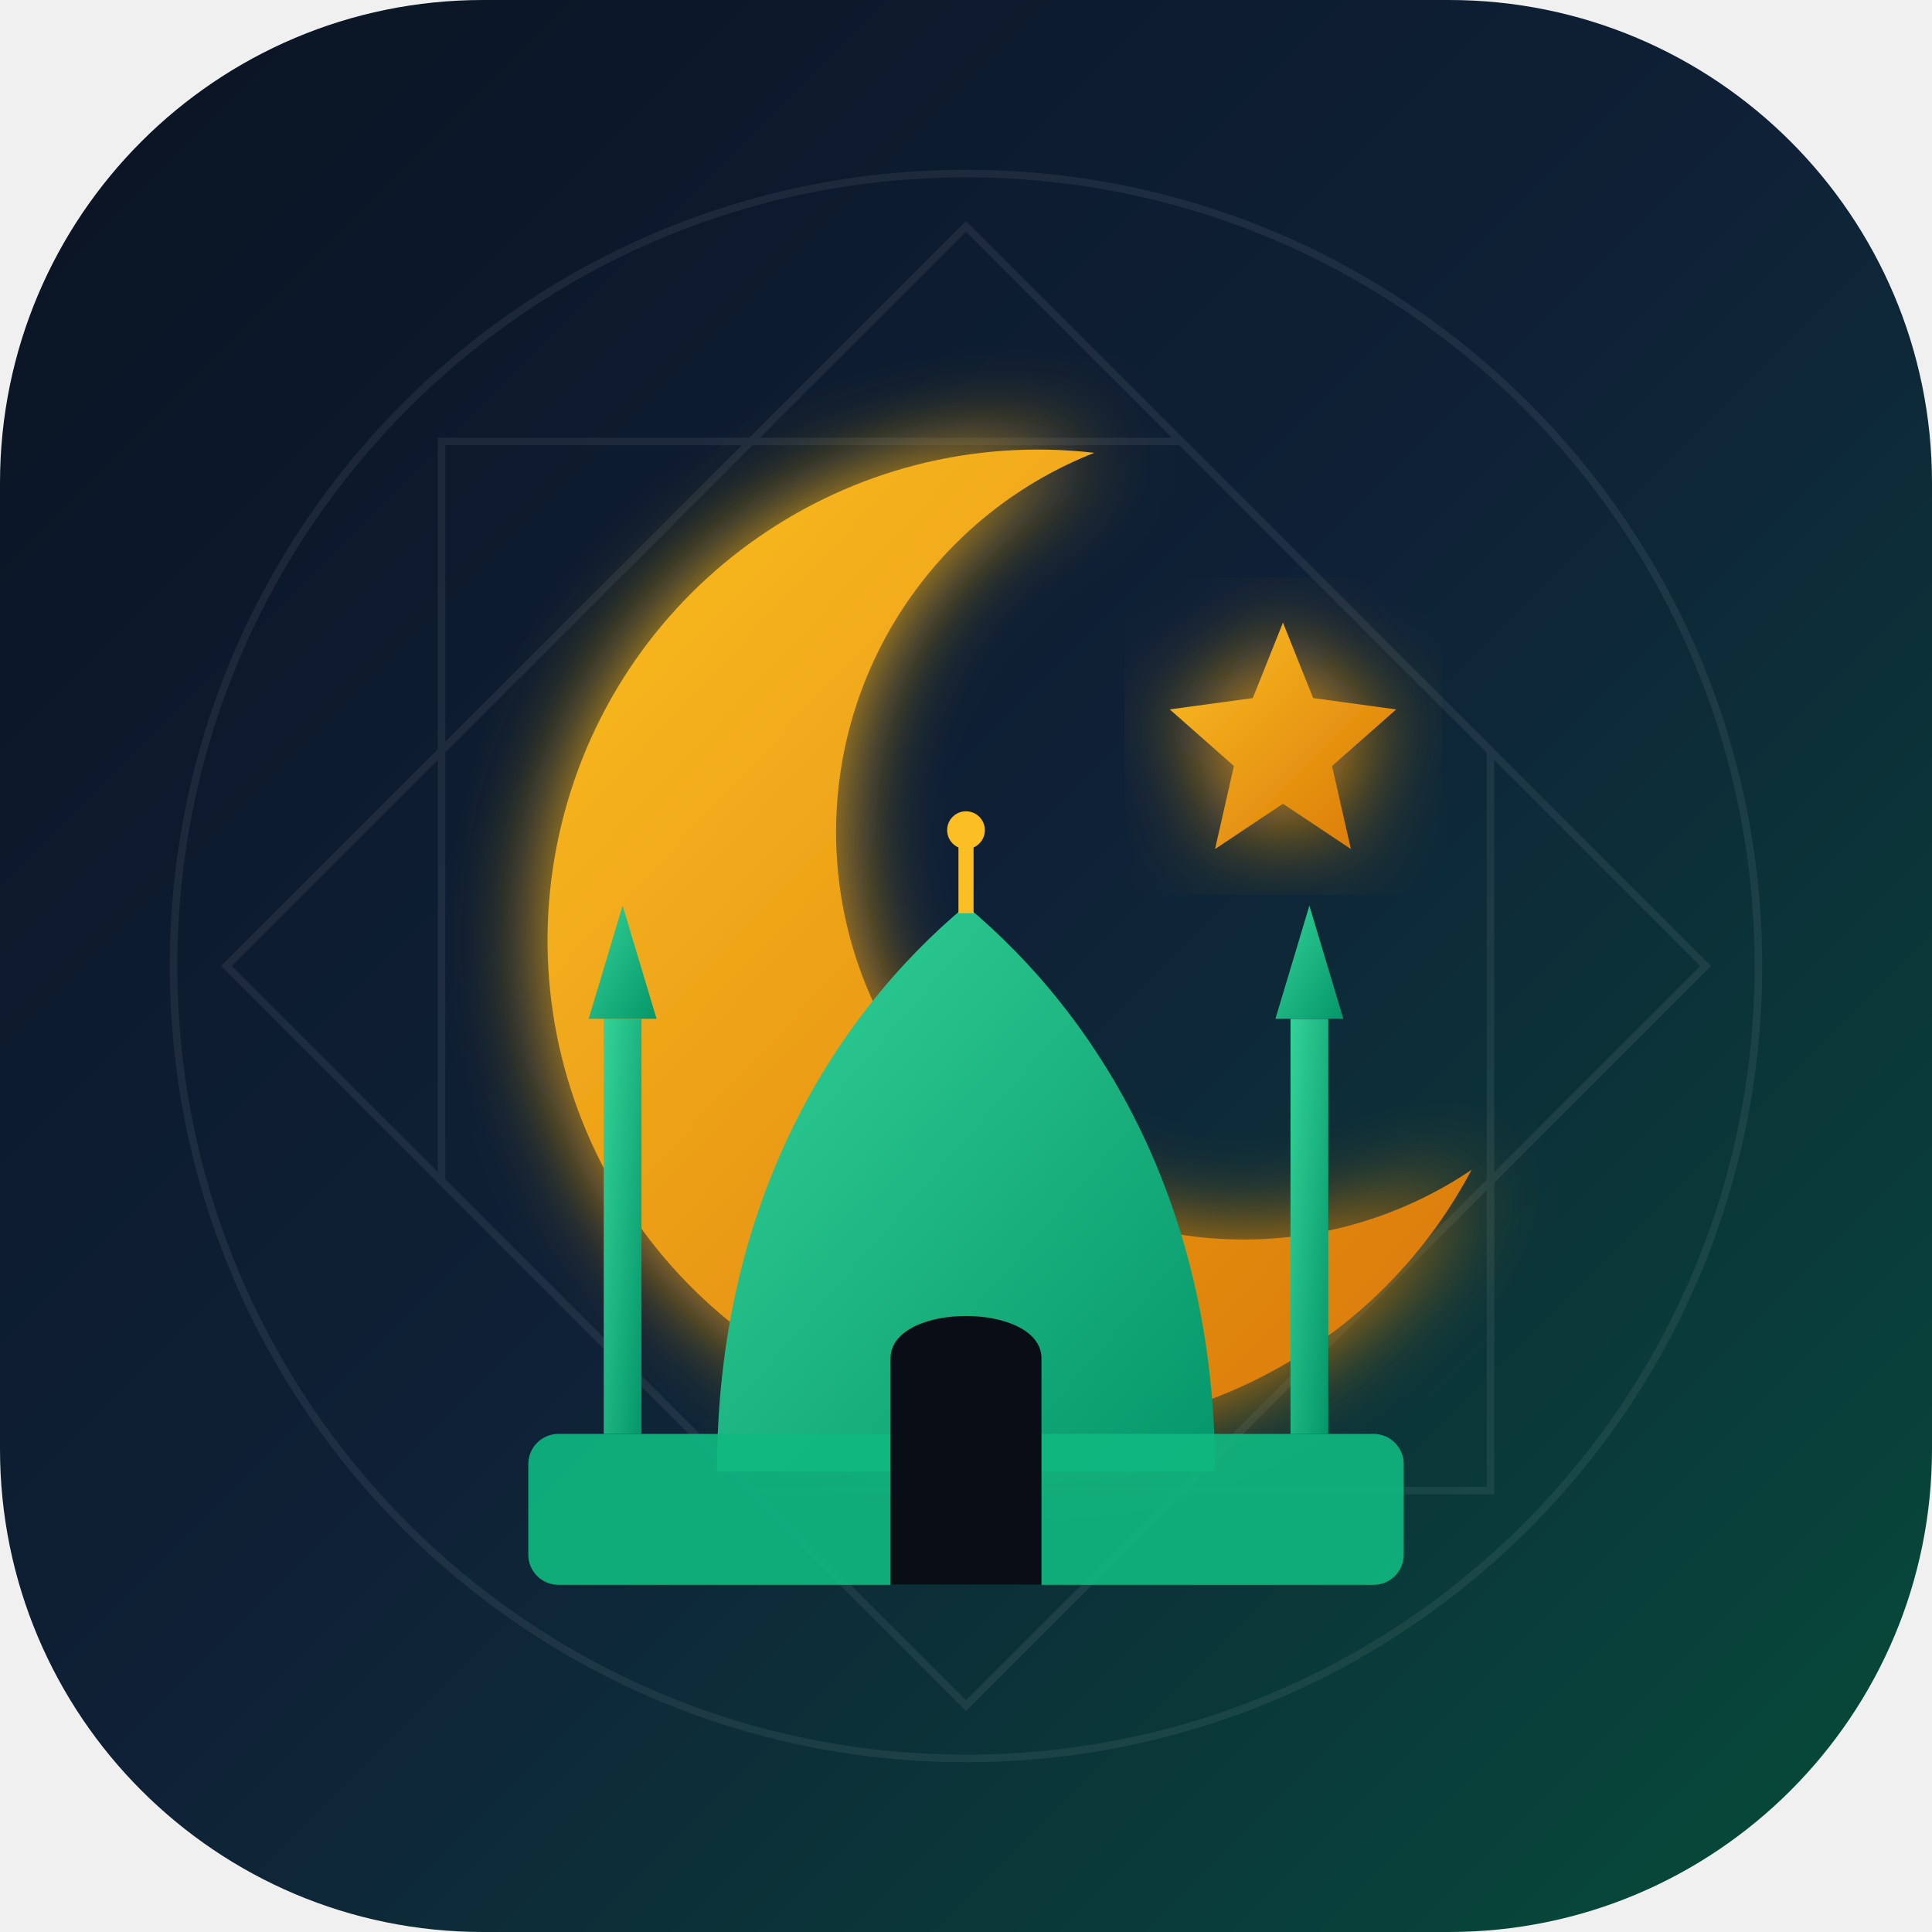
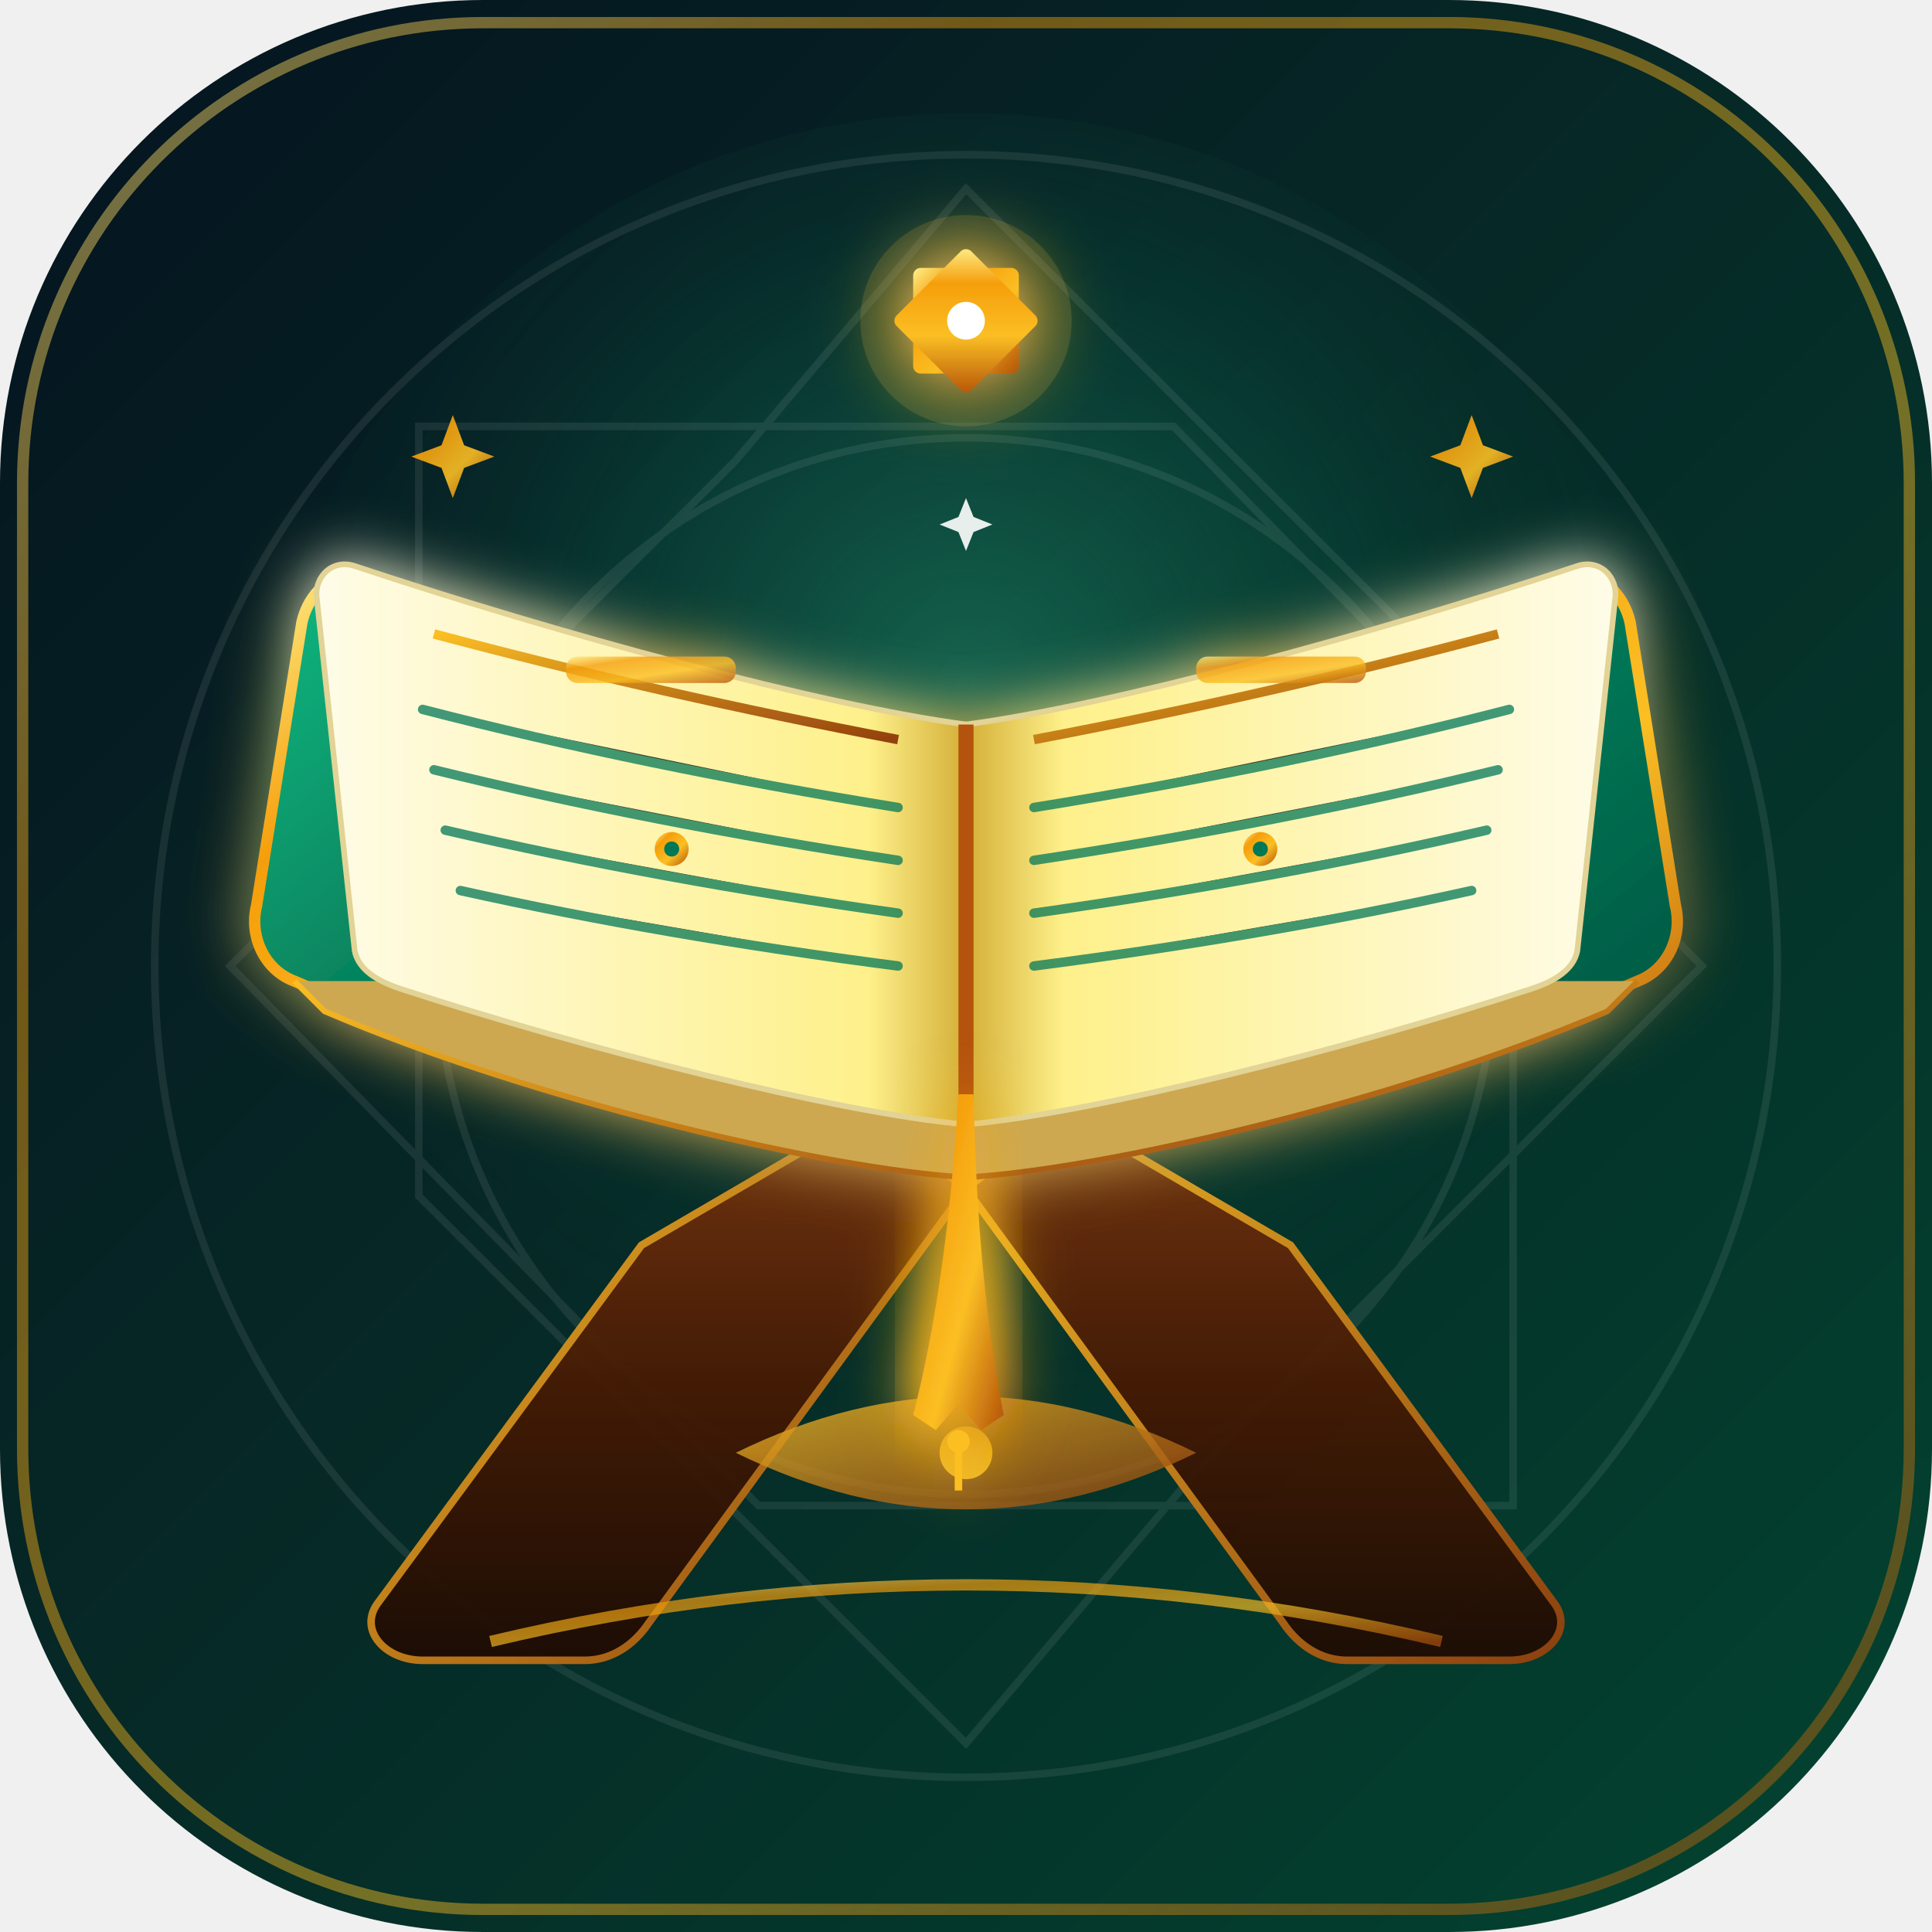
<svg xmlns="http://www.w3.org/2000/svg" viewBox="0 0 512 512" width="100%" height="100%">
  <defs>
    <linearGradient id="bgGrad" x1="0%" y1="0%" x2="100%" y2="100%">
-       <stop offset="0%" stop-color="#0a1322" />
-       <stop offset="50%" stop-color="#0f2137" />
+       <stop offset="0%" stop-color="#05131f" />
+       <stop offset="45%" stop-color="#062826" />
+       <stop offset="100%" stop-color="#024430" />
+     </linearGradient>
+     <linearGradient id="goldGrad" x1="0%" y1="0%" x2="100%" y2="100%">
+       <stop offset="0%" stop-color="#fef08a" />
+       <stop offset="25%" stop-color="#f59e0b" />
+       <stop offset="60%" stop-color="#fbbf24" />
+       <stop offset="100%" stop-color="#b45309" />
+     </linearGradient>
+     <linearGradient id="deepGold" x1="0%" y1="0%" x2="100%" y2="100%">
+       <stop offset="0%" stop-color="#fbbf24" />
+       <stop offset="100%" stop-color="#92400e" />
+     </linearGradient>
+     <linearGradient id="rehalGrad" x1="0%" y1="0%" x2="0%" y2="100%">
+       <stop offset="0%" stop-color="#78350f" />
+       <stop offset="50%" stop-color="#451a03" />
+       <stop offset="100%" stop-color="#1e0c03" />
+     </linearGradient>
+     <linearGradient id="pageLeft" x1="0%" y1="0%" x2="100%" y2="0%">
+       <stop offset="0%" stop-color="#fefce8" />
+       <stop offset="85%" stop-color="#fef08a" />
+       <stop offset="100%" stop-color="#d4af37" />
+     </linearGradient>
+     <linearGradient id="pageRight" x1="0%" y1="0%" x2="100%" y2="0%">
+       <stop offset="0%" stop-color="#d4af37" />
+       <stop offset="15%" stop-color="#fef08a" />
+       <stop offset="100%" stop-color="#fefce8" />
+     </linearGradient>
+     <linearGradient id="emeraldCover" x1="0%" y1="0%" x2="100%" y2="100%">
+       <stop offset="0%" stop-color="#10b981" />
+       <stop offset="50%" stop-color="#047857" />
      <stop offset="100%" stop-color="#064e3b" />
    </linearGradient>
-     <linearGradient id="goldGrad" x1="0%" y1="0%" x2="100%" y2="100%">
-       <stop offset="0%" stop-color="#fbbf24" />
-       <stop offset="100%" stop-color="#d97706" />
-     </linearGradient>
-     <linearGradient id="emeraldGrad" x1="0%" y1="0%" x2="100%" y2="100%">
-       <stop offset="0%" stop-color="#34d399" />
-       <stop offset="100%" stop-color="#059669" />
-     </linearGradient>
    <filter id="glow" x="-20%" y="-20%" width="140%" height="140%">
-       <feGaussianBlur stdDeviation="12" result="blur" />
+       <feGaussianBlur stdDeviation="8" result="blur" />
      <feComposite in="SourceGraphic" in2="blur" operator="over" />
    </filter>
+     <radialGradient id="haloGlow" cx="50%" cy="40%" r="50%">
+       <stop offset="0%" stop-color="#34d399" stop-opacity="0.35" />
+       <stop offset="60%" stop-color="#10b981" stop-opacity="0.1" />
+       <stop offset="100%" stop-color="#064e3b" stop-opacity="0" />
+     </radialGradient>
  </defs>
  <rect width="512" height="512" rx="128" fill="url(#bgGrad)" />
-   <g opacity="0.07" stroke="#ffffff" stroke-width="2" fill="none">
-     <circle cx="256" cy="256" r="210" />
-     <polygon points="256,60 395,199 395,395 199,395 60,256 199,117" />
-     <polygon points="256,452 117,313 117,117 313,117 452,256 313,395" />
+   <rect x="6" y="6" width="500" height="500" rx="122" fill="none" stroke="url(#goldGrad)" stroke-width="3" opacity="0.45" />
+   <circle cx="256" cy="220" r="190" fill="url(#haloGlow)" />
+   <g opacity="0.08" stroke="#ffffff" stroke-width="2" fill="none">
+     <circle cx="256" cy="256" r="215" />
+     <polygon points="256,50 401,195 401,399 201,399 61,256 195,122" />
+     <polygon points="256,462 111,317 111,113 311,113 451,256 317,390" />
+     <circle cx="256" cy="256" r="140" />
  </g>
-   <path d="M 290 120 A 130 130 0 1 0 390 310 A 108 108 0 1 1 290 120 Z" fill="url(#goldGrad)" filter="url(#glow)" />
-   <polygon points="340,165 348,185 370,188 353,203 358,225 340,213 322,225 327,203 310,188 332,185" fill="url(#goldGrad)" filter="url(#glow)" />
-   <g fill="url(#emeraldGrad)">
-     <path d="M 190 390 C 190 320 220 270 256 240 C 292 270 322 320 322 390 Z" />
-     <rect x="254" y="222" width="4" height="20" fill="#fbbf24" />
-     <circle cx="256" cy="220" r="5" fill="#fbbf24" />
-     <rect x="140" y="380" width="232" height="40" rx="8" fill="#10b981" opacity="0.9" />
-     <path d="M 160 380 L 160 270 L 170 270 L 170 380 Z" />
-     <polygon points="156,270 165,240 174,270" />
-     <path d="M 342 380 L 342 270 L 352 270 L 352 380 Z" />
-     <polygon points="338,270 347,240 356,270" />
-     <path d="M 236 420 L 236 360 C 236 345 276 345 276 360 L 276 420 Z" fill="#090d16" />
+   <g transform="translate(256, 85)" filter="url(#glow)">
+     <circle cx="0" cy="0" r="28" fill="#fbbf24" opacity="0.15" />
+     <rect x="-14" y="-14" width="28" height="28" fill="url(#goldGrad)" rx="2" />
+     <rect x="-14" y="-14" width="28" height="28" fill="url(#goldGrad)" rx="2" transform="rotate(45)" />
+     <circle cx="0" cy="0" r="5" fill="#ffffff" />
+   </g>
+   <g id="rehal" opacity="0.95">
+     <path d="M 170 330 L 100 425 C 95 432 102 440 112 440 L 155 440 C 162 440 168 436 172 430 L 256 315 L 230 295 Z" fill="url(#rehalGrad)" stroke="url(#deepGold)" stroke-width="2" />
+     <path d="M 342 330 L 412 425 C 417 432 410 440 400 440 L 357 440 C 350 440 344 436 340 430 L 256 315 L 282 295 Z" fill="url(#rehalGrad)" stroke="url(#deepGold)" stroke-width="2" />
+     <path d="M 195 385 Q 256 355 317 385 Q 256 415 195 385 Z" fill="url(#deepGold)" opacity="0.8" />
+     <circle cx="256" cy="385" r="7" fill="#fbbf24" />
+     <path d="M 130 435 Q 256 405 382 435" stroke="url(#goldGrad)" stroke-width="3" fill="none" opacity="0.7" />
+   </g>
+   <g id="holy-quran" filter="url(#glow)">
+     <path d="M 256 308 C 215 306 135 285 78 260 C 70 257 66 248 68 240 L 80 165 C 82 156 90 150 98 153 C 150 172 220 190 256 195 Z" fill="url(#emeraldCover)" stroke="url(#goldGrad)" stroke-width="3" />
+     <path d="M 256 308 C 297 306 377 285 434 260 C 442 257 446 248 444 240 L 432 165 C 430 156 422 150 414 153 C 362 172 292 190 256 195 Z" fill="url(#emeraldCover)" stroke="url(#goldGrad)" stroke-width="3" />
+     <path d="M 78 260 L 86 268 C 142 292 220 310 256 312 C 292 310 370 292 426 268 L 434 260" fill="#cda851" stroke="url(#deepGold)" stroke-width="1.5" />
+     <path d="M 256 192 C 218 187 148 168 94 150 C 88 148 83 153 84 159 L 94 252 C 95 257 100 260 106 262 C 155 278 222 295 256 298 Z" fill="url(#pageLeft)" stroke="#e2d396" stroke-width="1.5" />
+     <path d="M 256 192 C 294 187 364 168 418 150 C 424 148 429 153 428 159 L 418 252 C 417 257 412 260 406 262 C 357 278 290 295 256 298 Z" fill="url(#pageRight)" stroke="#e2d396" stroke-width="1.5" />
+     <path d="M 254 192 L 254 298 Q 256 300 258 298 L 258 192 Z" fill="#b45309" />
+     <path d="M 115 168 Q 175 184 238 196" stroke="url(#deepGold)" stroke-width="2.5" fill="none" />
+     <rect x="150" y="174" width="45" height="7" rx="3" fill="url(#goldGrad)" opacity="0.8" />
+     <path d="M 112 188 Q 170 203 238 214" stroke="#047857" stroke-width="2.5" stroke-linecap="round" opacity="0.75" />
+     <path d="M 115 204 Q 172 218 238 228" stroke="#047857" stroke-width="2.5" stroke-linecap="round" opacity="0.75" />
+     <path d="M 118 220 Q 174 233 238 242" stroke="#047857" stroke-width="2.5" stroke-linecap="round" opacity="0.75" />
+     <path d="M 122 236 Q 176 248 238 256" stroke="#047857" stroke-width="2.5" stroke-linecap="round" opacity="0.75" />
+     <circle cx="178" cy="225" r="4.5" fill="url(#goldGrad)" />
+     <circle cx="178" cy="225" r="2" fill="#047857" />
+     <path d="M 397 168 Q 337 184 274 196" stroke="url(#deepGold)" stroke-width="2.5" fill="none" />
+     <rect x="317" y="174" width="45" height="7" rx="3" fill="url(#goldGrad)" opacity="0.8" />
+     <path d="M 400 188 Q 342 203 274 214" stroke="#047857" stroke-width="2.5" stroke-linecap="round" opacity="0.75" />
+     <path d="M 397 204 Q 340 218 274 228" stroke="#047857" stroke-width="2.5" stroke-linecap="round" opacity="0.75" />
+     <path d="M 394 220 Q 338 233 274 242" stroke="#047857" stroke-width="2.5" stroke-linecap="round" opacity="0.75" />
+     <path d="M 390 236 Q 336 248 274 256" stroke="#047857" stroke-width="2.5" stroke-linecap="round" opacity="0.75" />
+     <circle cx="334" cy="225" r="4.5" fill="url(#goldGrad)" />
+     <circle cx="334" cy="225" r="2" fill="#047857" />
+     <path d="M 254 290 Q 251 340 242 375 L 248 379 L 254 372 L 260 379 L 266 375 Q 259 340 258 290 Z" fill="url(#goldGrad)" filter="url(#glow)" />
+     <circle cx="254" cy="382" r="3" fill="#fbbf24" />
+     <line x1="254" y1="384" x2="254" y2="395" stroke="#fbbf24" stroke-width="2" />
+   </g>
+   <g fill="#ffffff" opacity="0.9">
+     <polygon points="120,110 123,118 131,121 123,124 120,132 117,124 109,121 117,118" fill="url(#goldGrad)" />
+     <polygon points="390,110 393,118 401,121 393,124 390,132 387,124 379,121 387,118" fill="url(#goldGrad)" />
+     <polygon points="256,132 258,137 263,139 258,141 256,146 254,141 249,139 254,137" fill="#ffffff" />
  </g>
</svg>
